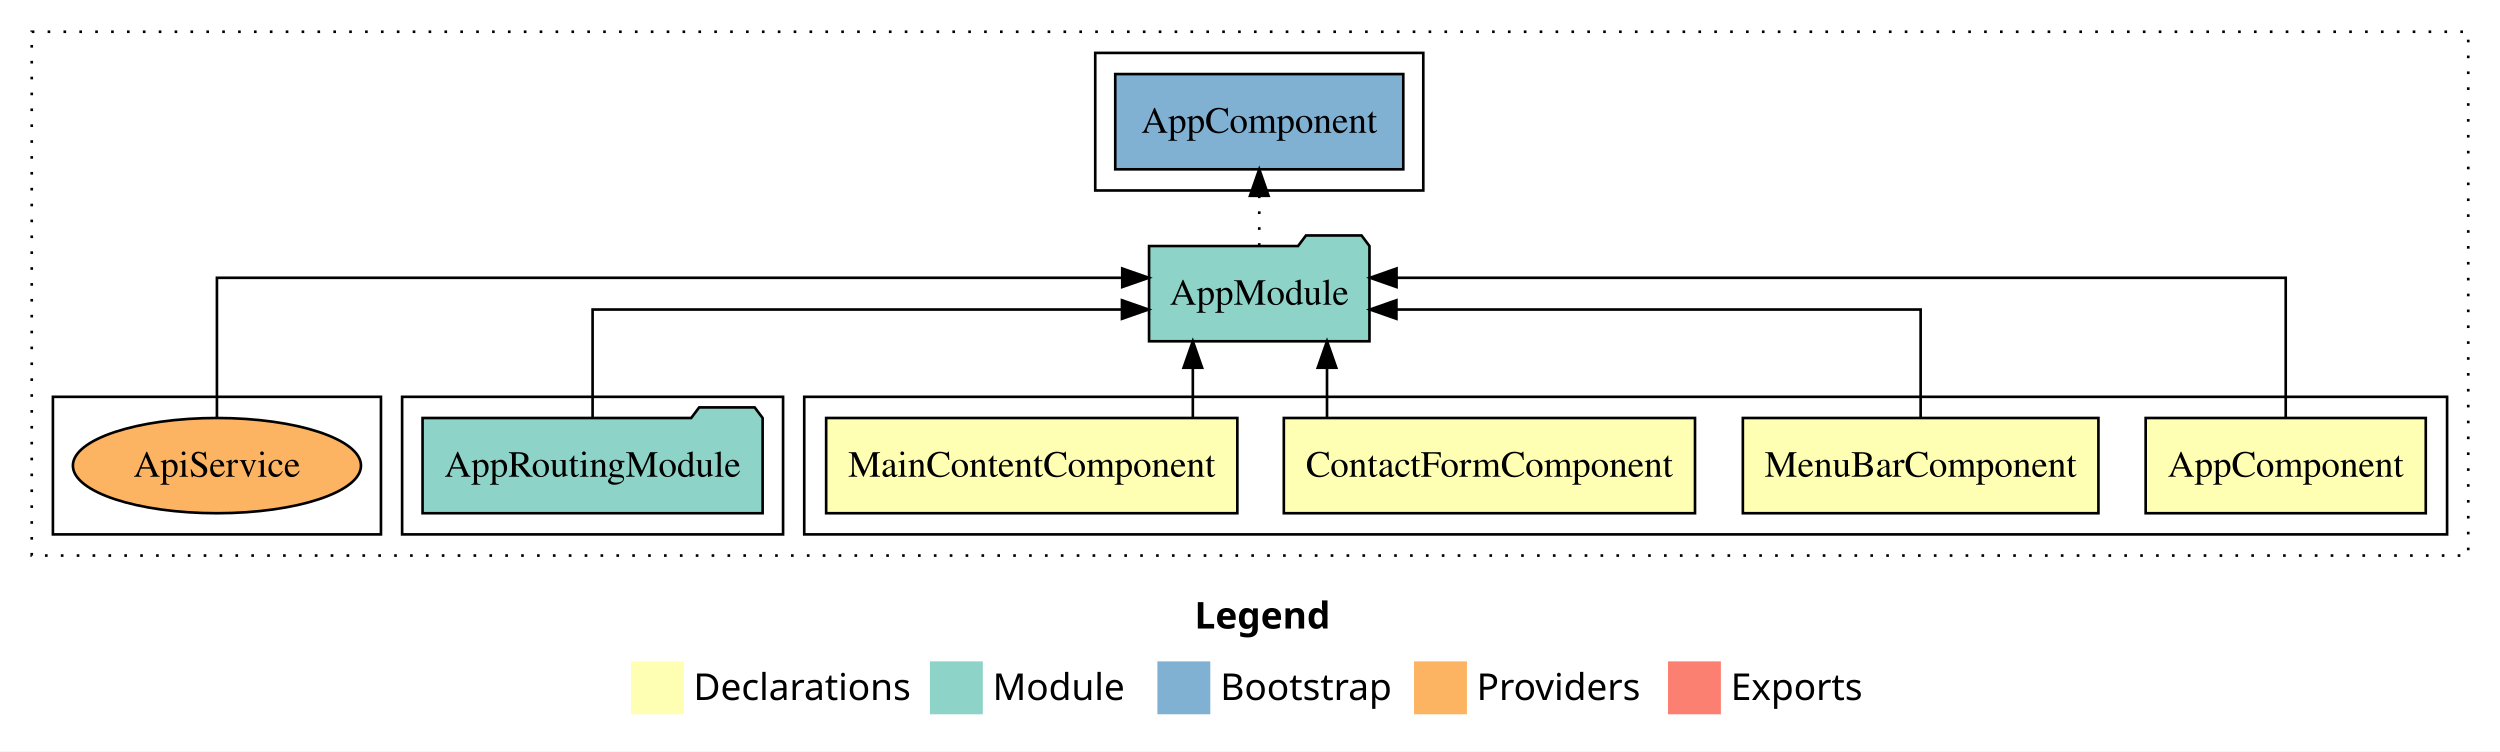
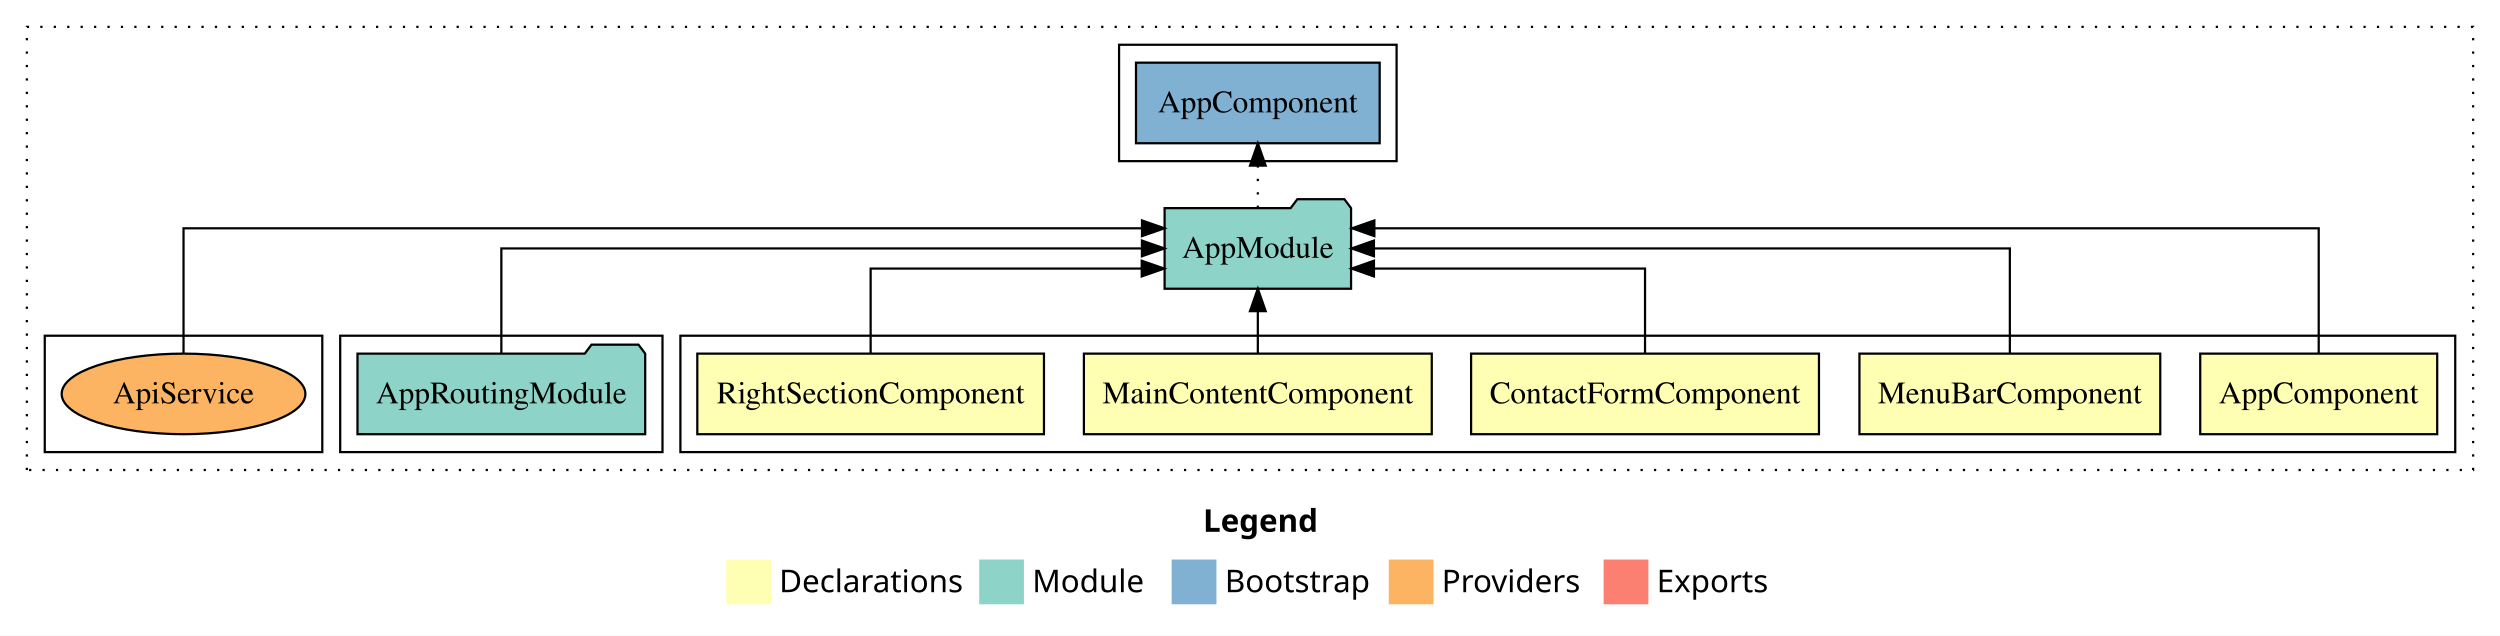
- <svg xmlns="http://www.w3.org/2000/svg" width="945pt" height="284pt" viewBox="0.00 0.00 945.00 284.00">
+ <svg xmlns="http://www.w3.org/2000/svg" width="1117pt" height="284pt" viewBox="0.00 0.00 1117.00 284.00">
  <g id="graph0" class="graph" transform="scale(1 1) rotate(0) translate(4 280)">
-     <polygon fill="#ffffff" stroke="transparent" points="-4,4 -4,-280 941,-280 941,4 -4,4" />
-     <text text-anchor="start" x="447.509" y="-42.4" font-family="sans-serif" font-weight="bold" font-size="14.00" fill="#000000">Legend</text>
-     <polygon fill="#ffffb3" stroke="transparent" points="234.5,-10 234.5,-30 254.5,-30 254.5,-10 234.5,-10" />
-     <text text-anchor="start" x="258.129" y="-15.4" font-family="sans-serif" font-size="14.00" fill="#000000">  Declarations</text>
-     <polygon fill="#8dd3c7" stroke="transparent" points="347.5,-10 347.5,-30 367.5,-30 367.5,-10 347.5,-10" />
-     <text text-anchor="start" x="371.225" y="-15.4" font-family="sans-serif" font-size="14.00" fill="#000000">  Module</text>
-     <polygon fill="#80b1d3" stroke="transparent" points="433.5,-10 433.5,-30 453.5,-30 453.5,-10 433.5,-10" />
-     <text text-anchor="start" x="457.281" y="-15.4" font-family="sans-serif" font-size="14.00" fill="#000000">  Bootstrap</text>
-     <polygon fill="#fdb462" stroke="transparent" points="530.5,-10 530.5,-30 550.5,-30 550.5,-10 530.5,-10" />
-     <text text-anchor="start" x="554.173" y="-15.4" font-family="sans-serif" font-size="14.00" fill="#000000">  Providers</text>
-     <polygon fill="#fb8072" stroke="transparent" points="626.5,-10 626.5,-30 646.5,-30 646.5,-10 626.5,-10" />
-     <text text-anchor="start" x="650.226" y="-15.4" font-family="sans-serif" font-size="14.00" fill="#000000">  Exports</text>
+     <polygon fill="#ffffff" stroke="transparent" points="-4,4 -4,-280 1113,-280 1113,4 -4,4" />
+     <text text-anchor="start" x="533.509" y="-42.4" font-family="sans-serif" font-weight="bold" font-size="14.00" fill="#000000">Legend</text>
+     <polygon fill="#ffffb3" stroke="transparent" points="320.5,-10 320.5,-30 340.5,-30 340.5,-10 320.5,-10" />
+     <text text-anchor="start" x="344.129" y="-15.4" font-family="sans-serif" font-size="14.00" fill="#000000">  Declarations</text>
+     <polygon fill="#8dd3c7" stroke="transparent" points="433.5,-10 433.5,-30 453.5,-30 453.5,-10 433.5,-10" />
+     <text text-anchor="start" x="457.225" y="-15.4" font-family="sans-serif" font-size="14.00" fill="#000000">  Module</text>
+     <polygon fill="#80b1d3" stroke="transparent" points="519.5,-10 519.5,-30 539.5,-30 539.5,-10 519.5,-10" />
+     <text text-anchor="start" x="543.281" y="-15.4" font-family="sans-serif" font-size="14.00" fill="#000000">  Bootstrap</text>
+     <polygon fill="#fdb462" stroke="transparent" points="616.5,-10 616.5,-30 636.5,-30 636.5,-10 616.5,-10" />
+     <text text-anchor="start" x="640.173" y="-15.4" font-family="sans-serif" font-size="14.00" fill="#000000">  Providers</text>
+     <polygon fill="#fb8072" stroke="transparent" points="712.5,-10 712.5,-30 732.5,-30 732.5,-10 712.5,-10" />
+     <text text-anchor="start" x="736.226" y="-15.4" font-family="sans-serif" font-size="14.00" fill="#000000">  Exports</text>
    <g id="clust1" class="cluster">
-       <polygon fill="none" stroke="#000000" stroke-dasharray="1,5" points="8,-70 8,-268 929,-268 929,-70 8,-70" />
+       <polygon fill="none" stroke="#000000" stroke-dasharray="1,5" points="8,-70 8,-268 1101,-268 1101,-70 8,-70" />
    </g>
    <g id="clust2" class="cluster">
-       <polygon fill="none" stroke="#000000" points="300,-78 300,-130 921,-130 921,-78 300,-78" />
+       <polygon fill="none" stroke="#000000" points="300,-78 300,-130 1093,-130 1093,-78 300,-78" />
    </g>
-     <g id="clust7" class="cluster">
+     <g id="clust8" class="cluster">
      <polygon fill="none" stroke="#000000" points="148,-78 148,-130 292,-130 292,-78 148,-78" />
    </g>
-     <g id="clust9" class="cluster">
-       <polygon fill="none" stroke="#000000" points="410,-208 410,-260 534,-260 534,-208 410,-208" />
+     <g id="clust10" class="cluster">
+       <polygon fill="none" stroke="#000000" points="496,-208 496,-260 620,-260 620,-208 496,-208" />
    </g>
-     <g id="clust10" class="cluster">
+     <g id="clust11" class="cluster">
      <polygon fill="none" stroke="#000000" points="16,-78 16,-130 140,-130 140,-78 16,-78" />
    </g>
    <g id="node1" class="node">
-       <polygon fill="#ffffb3" stroke="#000000" points="912.94,-122 807.06,-122 807.06,-86 912.94,-86 912.94,-122" />
-       <text text-anchor="middle" x="860" y="-99.8" font-family="Times,serif" font-size="14.00" fill="#000000">AppComponent</text>
+       <polygon fill="#ffffb3" stroke="#000000" points="1084.94,-122 979.06,-122 979.06,-86 1084.94,-86 1084.94,-122" />
+       <text text-anchor="middle" x="1032" y="-99.8" font-family="Times,serif" font-size="14.00" fill="#000000">AppComponent</text>
+     </g>
+     <g id="node6" class="node">
+       <polygon fill="#8dd3c7" stroke="#000000" points="599.657,-187 596.657,-191 575.657,-191 572.657,-187 516.343,-187 516.343,-151 599.657,-151 599.657,-187" />
+       <text text-anchor="middle" x="558" y="-164.8" font-family="Times,serif" font-size="14.00" fill="#000000">AppModule</text>
+     </g>
+     <g id="edge1" class="edge">
+       <path fill="none" stroke="#000000" d="M1032,-122.292C1032,-144.206 1032,-178 1032,-178 1032,-178 610.064,-178 610.064,-178" />
+       <polygon fill="#000000" stroke="#000000" points="610.064,-174.5 600.064,-178 610.064,-181.5 610.064,-174.5" />
+     </g>
+     <g id="node2" class="node">
+       <polygon fill="#ffffb3" stroke="#000000" points="961.204,-122 826.796,-122 826.796,-86 961.204,-86 961.204,-122" />
+       <text text-anchor="middle" x="894" y="-99.8" font-family="Times,serif" font-size="14.00" fill="#000000">MenuBarComponent</text>
+     </g>
+     <g id="edge2" class="edge">
+       <path fill="none" stroke="#000000" d="M894,-122.106C894,-141.339 894,-169 894,-169 894,-169 609.875,-169 609.875,-169" />
+       <polygon fill="#000000" stroke="#000000" points="609.875,-165.5 599.875,-169 609.875,-172.5 609.875,-165.5" />
+     </g>
+     <g id="node3" class="node">
+       <polygon fill="#ffffb3" stroke="#000000" points="808.713,-122 653.287,-122 653.287,-86 808.713,-86 808.713,-122" />
+       <text text-anchor="middle" x="731" y="-99.8" font-family="Times,serif" font-size="14.00" fill="#000000">ContactFormComponent</text>
+     </g>
+     <g id="edge3" class="edge">
+       <path fill="none" stroke="#000000" d="M731,-122.027C731,-138.398 731,-160 731,-160 731,-160 609.879,-160 609.879,-160" />
+       <polygon fill="#000000" stroke="#000000" points="609.879,-156.5 599.879,-160 609.878,-163.5 609.879,-156.5" />
+     </g>
+     <g id="node4" class="node">
+       <polygon fill="#ffffb3" stroke="#000000" points="635.715,-122 480.285,-122 480.285,-86 635.715,-86 635.715,-122" />
+       <text text-anchor="middle" x="558" y="-99.8" font-family="Times,serif" font-size="14.00" fill="#000000">MainContentComponent</text>
+     </g>
+     <g id="edge4" class="edge">
+       <path fill="none" stroke="#000000" d="M558,-122.106C558,-122.106 558,-140.991 558,-140.991" />
+       <polygon fill="#000000" stroke="#000000" points="554.5,-140.991 558,-150.991 561.5,-140.991 554.5,-140.991" />
    </g>
    <g id="node5" class="node">
-       <polygon fill="#8dd3c7" stroke="#000000" points="513.657,-187 510.657,-191 489.657,-191 486.657,-187 430.343,-187 430.343,-151 513.657,-151 513.657,-187" />
-       <text text-anchor="middle" x="472" y="-164.8" font-family="Times,serif" font-size="14.00" fill="#000000">AppModule</text>
+       <polygon fill="#ffffb3" stroke="#000000" points="462.444,-122 307.556,-122 307.556,-86 462.444,-86 462.444,-122" />
+       <text text-anchor="middle" x="385" y="-99.8" font-family="Times,serif" font-size="14.00" fill="#000000">RightSectionComponent</text>
    </g>
-     <g id="edge1" class="edge">
-       <path fill="none" stroke="#000000" d="M860,-122.284C860,-143.321 860,-175 860,-175 860,-175 523.891,-175 523.891,-175" />
-       <polygon fill="#000000" stroke="#000000" points="523.891,-171.5 513.891,-175 523.891,-178.5 523.891,-171.5" />
+     <g id="edge5" class="edge">
+       <path fill="none" stroke="#000000" d="M385,-122.027C385,-138.398 385,-160 385,-160 385,-160 506.122,-160 506.122,-160" />
+       <polygon fill="#000000" stroke="#000000" points="506.122,-163.5 516.121,-160 506.122,-156.5 506.122,-163.5" />
    </g>
-     <g id="node2" class="node">
-       <polygon fill="#ffffb3" stroke="#000000" points="789.204,-122 654.796,-122 654.796,-86 789.204,-86 789.204,-122" />
-       <text text-anchor="middle" x="722" y="-99.8" font-family="Times,serif" font-size="14.00" fill="#000000">MenuBarComponent</text>
+     <g id="node8" class="node">
+       <polygon fill="#80b1d3" stroke="#000000" points="612.439,-252 503.561,-252 503.561,-216 612.439,-216 612.439,-252" />
+       <text text-anchor="middle" x="558" y="-229.8" font-family="Times,serif" font-size="14.00" fill="#000000">AppComponent </text>
    </g>
-     <g id="edge2" class="edge">
-       <path fill="none" stroke="#000000" d="M722,-122.022C722,-139.373 722,-163 722,-163 722,-163 523.844,-163 523.844,-163" />
-       <polygon fill="#000000" stroke="#000000" points="523.844,-159.5 513.844,-163 523.844,-166.5 523.844,-159.5" />
-     </g>
-     <g id="node3" class="node">
-       <polygon fill="#ffffb3" stroke="#000000" points="636.713,-122 481.287,-122 481.287,-86 636.713,-86 636.713,-122" />
-       <text text-anchor="middle" x="559" y="-99.8" font-family="Times,serif" font-size="14.00" fill="#000000">ContactFormComponent</text>
-     </g>
-     <g id="edge3" class="edge">
-       <path fill="none" stroke="#000000" d="M497.611,-122.106C497.611,-122.106 497.611,-140.991 497.611,-140.991" />
-       <polygon fill="#000000" stroke="#000000" points="494.111,-140.991 497.611,-150.991 501.111,-140.991 494.111,-140.991" />
-     </g>
-     <g id="node4" class="node">
-       <polygon fill="#ffffb3" stroke="#000000" points="463.715,-122 308.285,-122 308.285,-86 463.715,-86 463.715,-122" />
-       <text text-anchor="middle" x="386" y="-99.8" font-family="Times,serif" font-size="14.00" fill="#000000">MainContentComponent</text>
-     </g>
-     <g id="edge4" class="edge">
-       <path fill="none" stroke="#000000" d="M446.89,-122.106C446.89,-122.106 446.89,-140.991 446.89,-140.991" />
-       <polygon fill="#000000" stroke="#000000" points="443.39,-140.991 446.89,-150.991 450.39,-140.991 443.39,-140.991" />
+     <g id="edge7" class="edge">
+       <path fill="none" stroke="#000000" stroke-dasharray="1,5" d="M558,-187.106C558,-187.106 558,-205.991 558,-205.991" />
+       <polygon fill="#000000" stroke="#000000" points="554.5,-205.991 558,-215.991 561.5,-205.991 554.5,-205.991" />
    </g>
    <g id="node7" class="node">
-       <polygon fill="#80b1d3" stroke="#000000" points="526.439,-252 417.561,-252 417.561,-216 526.439,-216 526.439,-252" />
-       <text text-anchor="middle" x="472" y="-229.8" font-family="Times,serif" font-size="14.00" fill="#000000">AppComponent </text>
-     </g>
-     <g id="edge6" class="edge">
-       <path fill="none" stroke="#000000" stroke-dasharray="1,5" d="M472,-187.106C472,-187.106 472,-205.991 472,-205.991" />
-       <polygon fill="#000000" stroke="#000000" points="468.5,-205.991 472,-215.991 475.5,-205.991 468.5,-205.991" />
-     </g>
-     <g id="node6" class="node">
      <polygon fill="#8dd3c7" stroke="#000000" points="284.274,-122 281.274,-126 260.274,-126 257.274,-122 155.726,-122 155.726,-86 284.274,-86 284.274,-122" />
      <text text-anchor="middle" x="220" y="-99.8" font-family="Times,serif" font-size="14.00" fill="#000000">AppRoutingModule</text>
    </g>
-     <g id="edge5" class="edge">
-       <path fill="none" stroke="#000000" d="M220,-122.022C220,-139.373 220,-163 220,-163 220,-163 420.104,-163 420.104,-163" />
-       <polygon fill="#000000" stroke="#000000" points="420.104,-166.5 430.104,-163 420.104,-159.5 420.104,-166.5" />
+     <g id="edge6" class="edge">
+       <path fill="none" stroke="#000000" d="M220,-122.106C220,-141.339 220,-169 220,-169 220,-169 506.216,-169 506.216,-169" />
+       <polygon fill="#000000" stroke="#000000" points="506.216,-172.5 516.216,-169 506.216,-165.5 506.216,-172.5" />
    </g>
-     <g id="node8" class="node">
+     <g id="node9" class="node">
      <ellipse fill="#fdb462" stroke="#000000" cx="78" cy="-104" rx="54.451" ry="18" />
      <text text-anchor="middle" x="78" y="-99.8" font-family="Times,serif" font-size="14.00" fill="#000000">ApiService</text>
    </g>
-     <g id="edge7" class="edge">
-       <path fill="none" stroke="#000000" d="M78,-122.284C78,-143.321 78,-175 78,-175 78,-175 420.208,-175 420.208,-175" />
-       <polygon fill="#000000" stroke="#000000" points="420.208,-178.5 430.208,-175 420.208,-171.5 420.208,-178.5" />
+     <g id="edge8" class="edge">
+       <path fill="none" stroke="#000000" d="M78,-122.292C78,-144.206 78,-178 78,-178 78,-178 506.243,-178 506.243,-178" />
+       <polygon fill="#000000" stroke="#000000" points="506.243,-181.5 516.243,-178 506.243,-174.5 506.243,-181.5" />
    </g>
  </g>
</svg>
